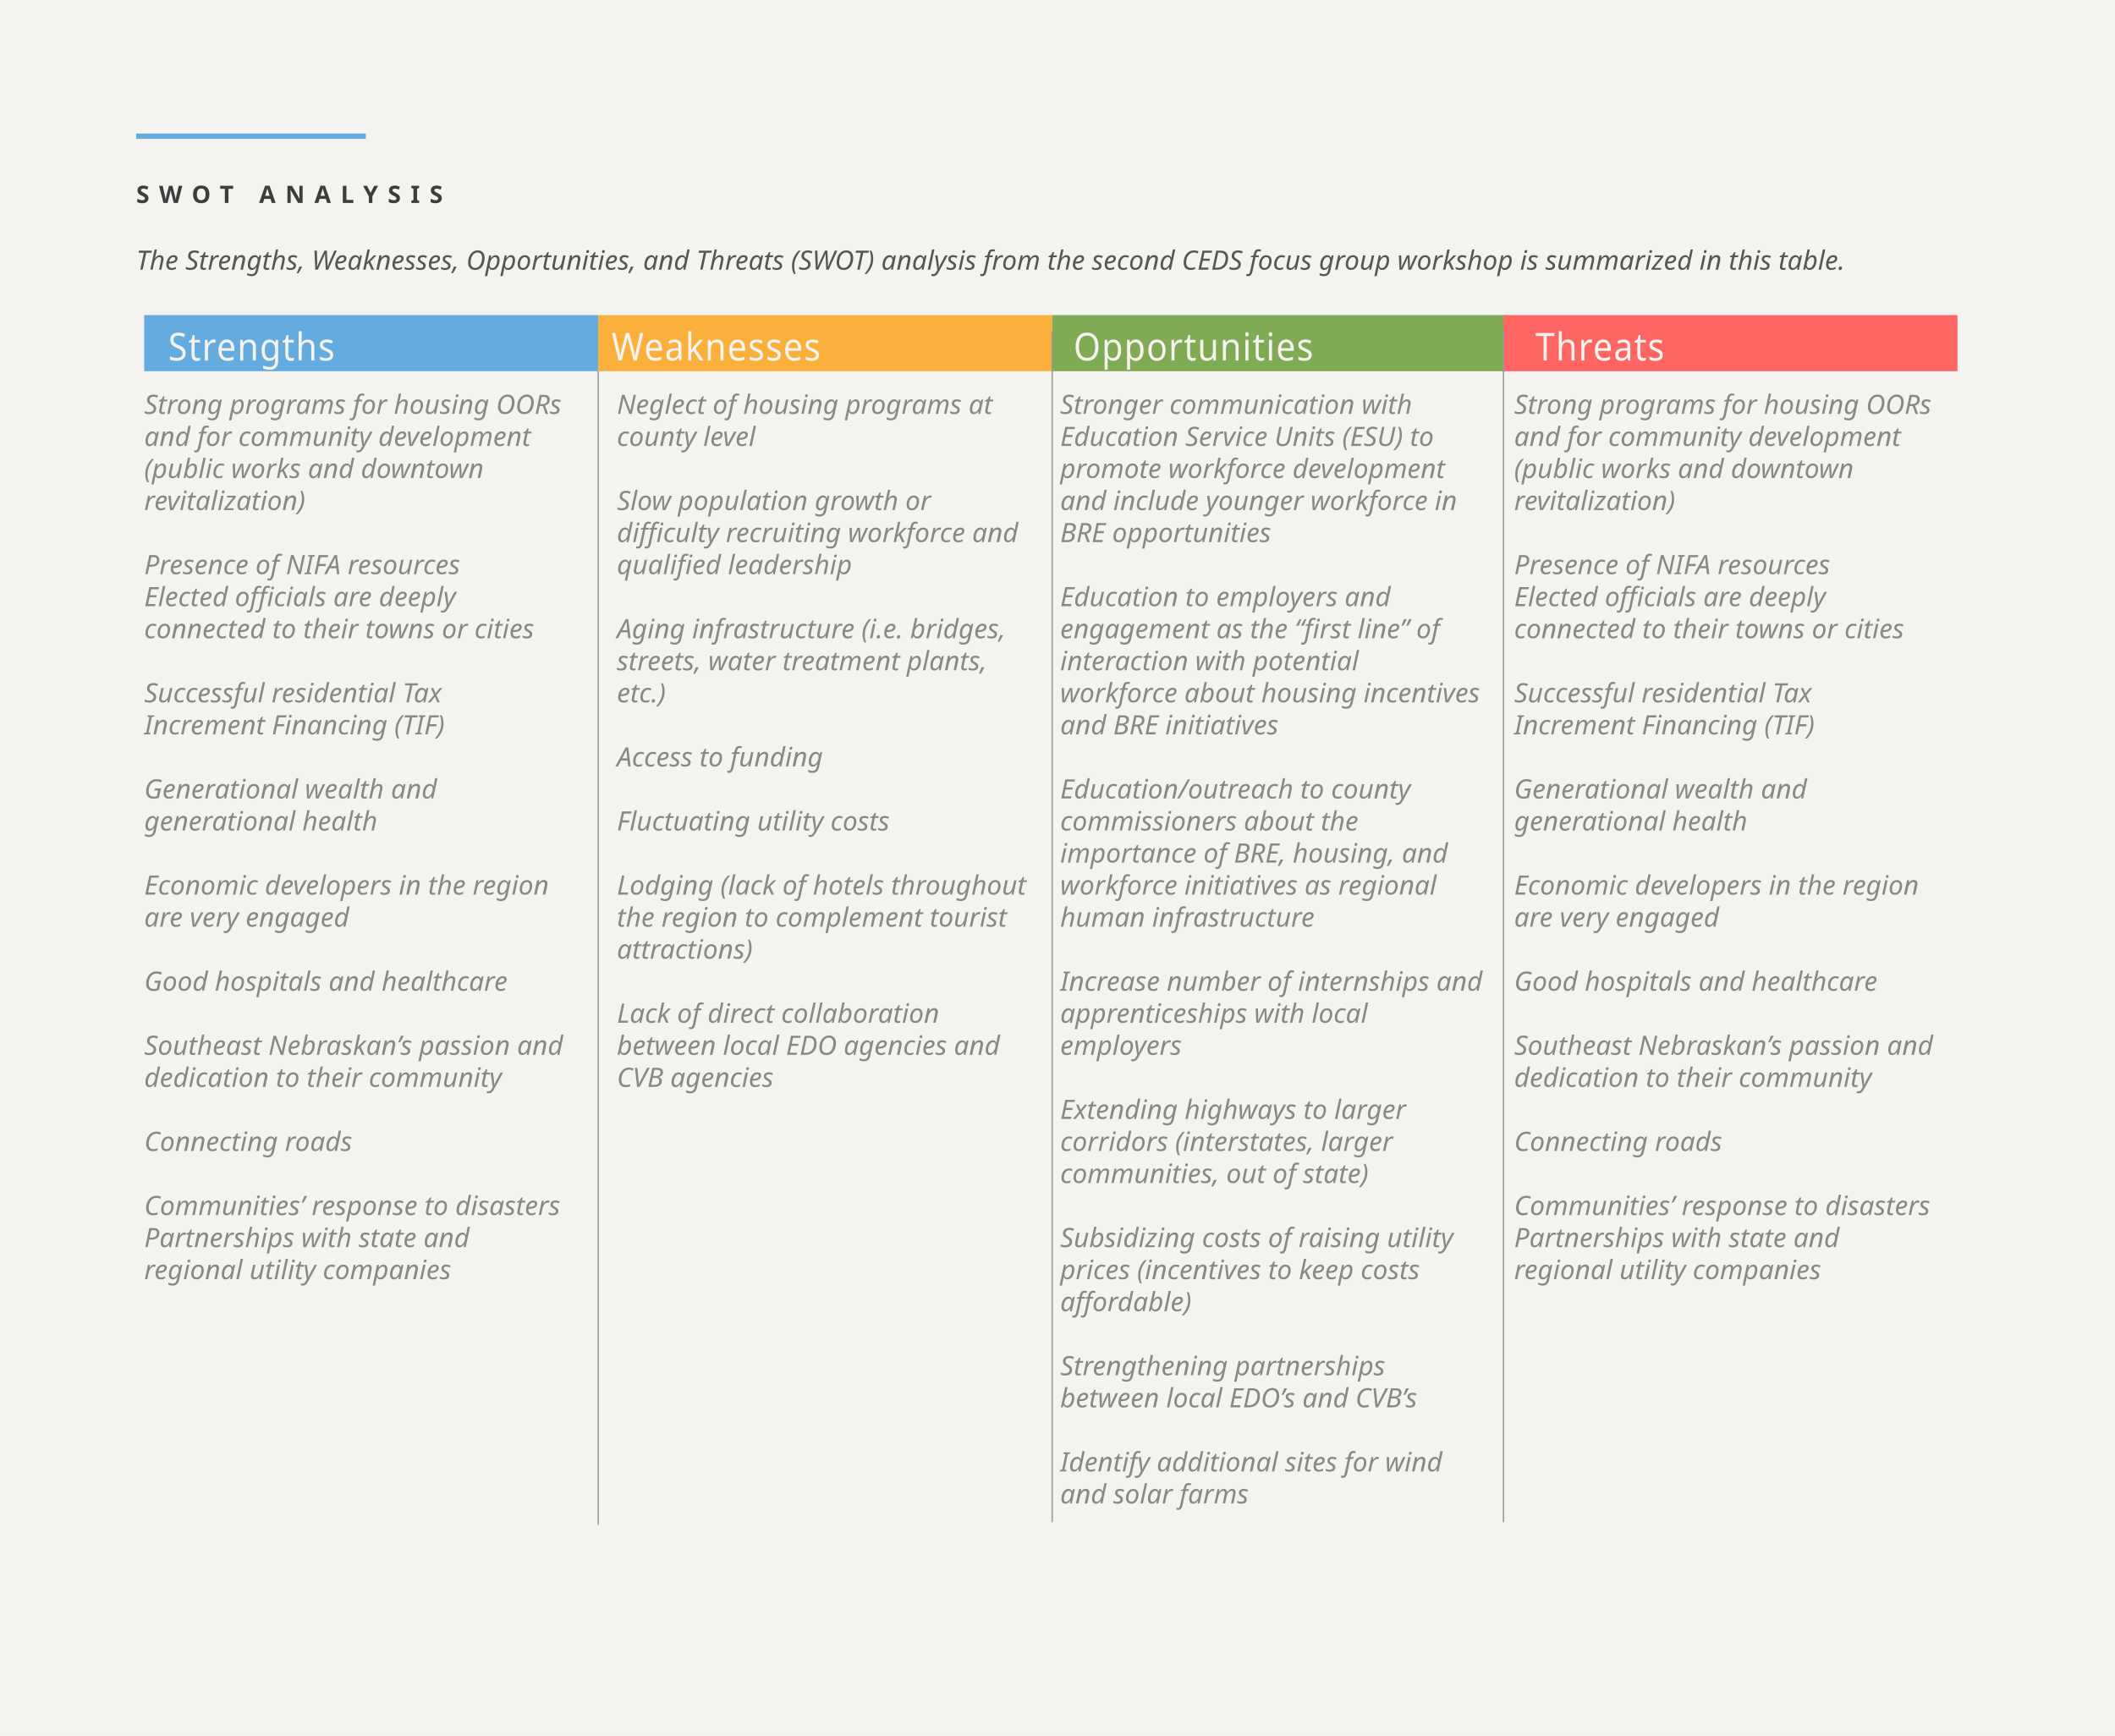
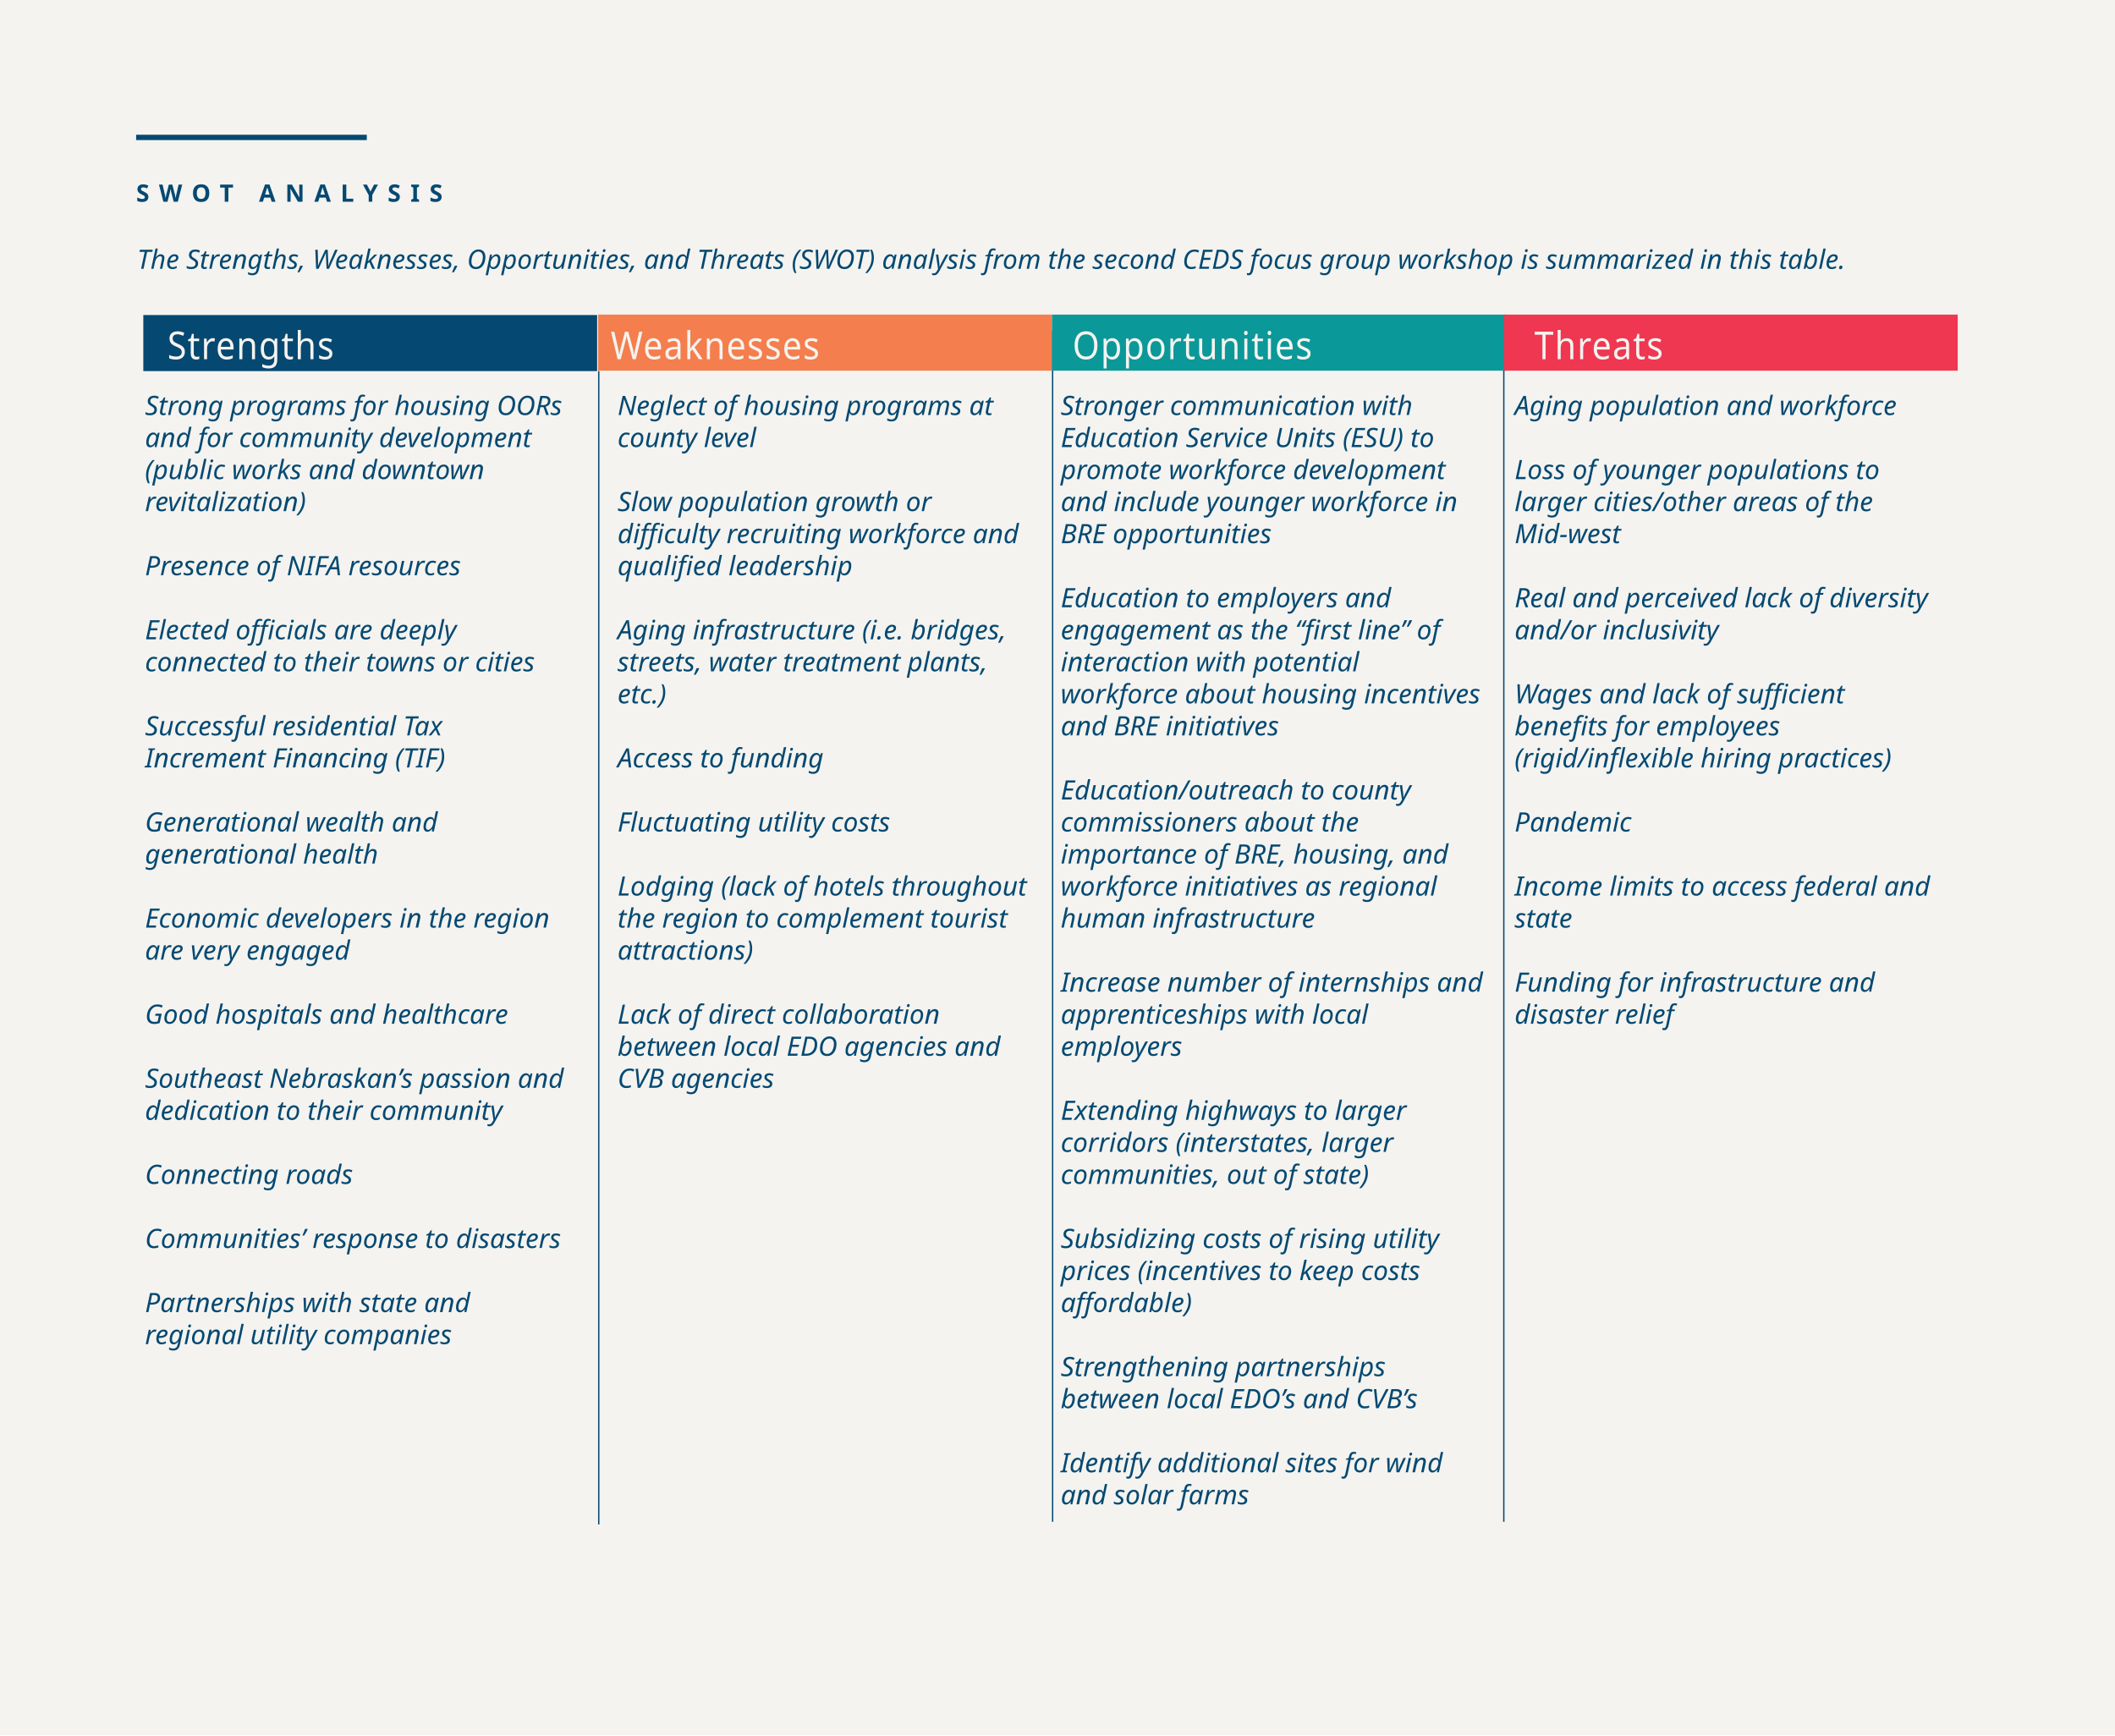
- <svg xmlns="http://www.w3.org/2000/svg" id="Layer_1" data-name="Layer 1" width="792" height="650" viewBox="0 0 792 650">
+ <svg xmlns="http://www.w3.org/2000/svg" id="Layer_1" data-name="Layer 1" viewBox="0 0 792.2 650">
  <defs>
-     <style>
-       .cls-1, .cls-8 {
-         fill: #f4f3ef;
-       }
- 
-       .cls-2, .cls-5 {
-         font-size: 10px;
-         font-family: Lora-Italic, Lora;
-         font-style: italic;
-       }
- 
-       .cls-2 {
-         fill: #888;
-       }
- 
-       .cls-3 {
-         font-size: 9px;
-         fill: #3d3d3d;
-         font-family: Montserrat-Bold, Montserrat;
-         font-weight: 700;
-         letter-spacing: 0.4em;
-       }
- 
-       .cls-4, .cls-9 {
-         fill: none;
-       }
- 
-       .cls-4 {
-         stroke: #64acdf;
-         stroke-width: 2px;
-       }
- 
-       .cls-5 {
-         fill: #565656;
-       }
- 
-       .cls-6 {
-         fill: #64acdf;
-       }
- 
-       .cls-7 {
-         fill: #fbb03b;
-       }
- 
-       .cls-8 {
-         font-size: 13px;
-         font-family: Montserrat-Regular, Montserrat;
-         letter-spacing: 0.03em;
-       }
- 
-       .cls-9 {
-         stroke: #999;
-         stroke-miterlimit: 10;
-         stroke-width: 0.5px;
-       }
- 
-       .cls-10 {
-         fill: #80aa53;
-       }
- 
-       .cls-11 {
-         fill: #ff6562;
-       }
-     </style>
+     <style>.cls-1,.cls-8{fill:#f4f3ef;}.cls-2,.cls-5{fill:none;stroke:#054972;}.cls-2{stroke-miterlimit:10;stroke-width:0.5px;}.cls-3{font-size:10px;font-family:Lora-Italic, Lora;font-style:italic;}.cls-3,.cls-4,.cls-6{fill:#054972;}.cls-4{font-size:9px;font-family:Montserrat-Bold, Montserrat;font-weight:700;letter-spacing:0.4em;}.cls-5{stroke-width:2px;}.cls-7{fill:#f47e4d;}.cls-8{font-size:13px;font-family:Montserrat-Regular, Montserrat;letter-spacing:0.03em;}.cls-9{fill:#0b9899;}.cls-10{fill:#ef3751;}</style>
  </defs>
-   <rect class="cls-1" width="792" height="650" />
-   <text class="cls-2" transform="translate(54 155)">Strong programs for housing OORs <tspan x="0" y="12">and for community development </tspan>
+   <rect class="cls-1" width="792.2" height="650" />
+   <line class="cls-2" x1="224.27" y1="139" x2="224.27" y2="571" />
+   <line class="cls-2" x1="563.27" y1="124" x2="563.27" y2="570" />
+   <line class="cls-2" x1="394.27" y1="124" x2="394.27" y2="570" />
+   <text class="cls-3" transform="translate(54.3 155.45)">Strong programs for housing OORs <tspan x="0" y="12">and for community development </tspan>
    <tspan x="0" y="24">(public works and downtown </tspan>
    <tspan x="0" y="36">revitalization)</tspan>
    <tspan x="0" y="60">Presence of NIFA resources </tspan>
-     <tspan x="0" y="72">Elected officials are deeply </tspan>
-     <tspan x="0" y="84">connected to their towns or cities</tspan>
-     <tspan x="0" y="108">Successful residential Tax </tspan>
-     <tspan x="0" y="120">Increment Financing (TIF)</tspan>
-     <tspan x="0" y="144">Generational wealth and </tspan>
-     <tspan x="0" y="156">generational health</tspan>
-     <tspan x="0" y="180">Economic developers in the region </tspan>
-     <tspan x="0" y="192">are very engaged</tspan>
-     <tspan x="0" y="216">Good hospitals and healthcare</tspan>
-     <tspan x="0" y="240">Southeast Nebraskan’s passion and </tspan>
-     <tspan x="0" y="252">dedication to their community</tspan>
-     <tspan x="0" y="276">Connecting roads</tspan>
-     <tspan x="0" y="300">Communities’ response to disasters</tspan>
-     <tspan x="0" y="312">Partnerships with state and </tspan>
-     <tspan x="0" y="324">regional utility companies</tspan>
+     <tspan x="0" y="84">Elected officials are deeply </tspan>
+     <tspan x="0" y="96">connected to their towns or cities</tspan>
+     <tspan x="0" y="120">Successful residential Tax </tspan>
+     <tspan x="0" y="132">Increment Financing (TIF)</tspan>
+     <tspan x="0" y="156">Generational wealth and </tspan>
+     <tspan x="0" y="168">generational health</tspan>
+     <tspan x="0" y="192">Economic developers in the region </tspan>
+     <tspan x="0" y="204">are very engaged</tspan>
+     <tspan x="0" y="228">Good hospitals and healthcare</tspan>
+     <tspan x="0" y="252">Southeast Nebraskan’s passion and </tspan>
+     <tspan x="0" y="264">dedication to their community</tspan>
+     <tspan x="0" y="288">Connecting roads</tspan>
+     <tspan x="0" y="312">Communities’ response to disasters</tspan>
+     <tspan x="0" y="336">Partnerships with state and </tspan>
+     <tspan x="0" y="348">regional utility companies</tspan>
  </text>
-   <text class="cls-2" transform="translate(231 155)">Neglect of housing programs at <tspan x="0" y="12">county level</tspan>
+   <text class="cls-3" transform="translate(231.3 155.45)">Neglect of housing programs at <tspan x="0" y="12">county level</tspan>
    <tspan x="0" y="36">Slow population growth or </tspan>
    <tspan x="0" y="48">difficulty recruiting workforce and </tspan>
    <tspan x="0" y="60">qualified leadership</tspan>
    <tspan x="0" y="84">Aging infrastructure (i.e. bridges, </tspan>
    <tspan x="0" y="96">streets, water treatment plants, </tspan>
    <tspan x="0" y="108">etc.)</tspan>
    <tspan x="0" y="132">Access to funding</tspan>
    <tspan x="0" y="156">Fluctuating utility costs</tspan>
    <tspan x="0" y="180">Lodging (lack of hotels throughout </tspan>
    <tspan x="0" y="192">the region to complement tourist </tspan>
    <tspan x="0" y="204">attractions)</tspan>
    <tspan x="0" y="228">Lack of direct collaboration </tspan>
    <tspan x="0" y="240">between local EDO agencies and </tspan>
    <tspan x="0" y="252">CVB agencies</tspan>
  </text>
-   <text class="cls-2" transform="translate(397 155)">Stronger communication with <tspan x="0" y="12">Education Service Units (ESU) to </tspan>
+   <text class="cls-3" transform="translate(397.3 155.45)">Stronger communication with <tspan x="0" y="12">Education Service Units (ESU) to </tspan>
    <tspan x="0" y="24">promote workforce development </tspan>
    <tspan x="0" y="36">and include younger workforce in </tspan>
    <tspan x="0" y="48">BRE opportunities</tspan>
    <tspan x="0" y="72">Education to employers and </tspan>
    <tspan x="0" y="84">engagement as the “first line” of </tspan>
    <tspan x="0" y="96">interaction with potential </tspan>
    <tspan x="0" y="108">workforce about housing incentives </tspan>
    <tspan x="0" y="120">and BRE initiatives</tspan>
    <tspan x="0" y="144">Education/outreach to county </tspan>
    <tspan x="0" y="156">commissioners about the </tspan>
    <tspan x="0" y="168">importance of BRE, housing, and </tspan>
    <tspan x="0" y="180">workforce initiatives as regional </tspan>
    <tspan x="0" y="192">human infrastructure</tspan>
    <tspan x="0" y="216">Increase number of internships and </tspan>
    <tspan x="0" y="228">apprenticeships with local </tspan>
    <tspan x="0" y="240">employers</tspan>
    <tspan x="0" y="264">Extending highways to larger </tspan>
    <tspan x="0" y="276">corridors (interstates, larger </tspan>
    <tspan x="0" y="288">communities, out of state)</tspan>
-     <tspan x="0" y="312">Subsidizing costs of raising utility </tspan>
+     <tspan x="0" y="312">Subsidizing costs of rising utility </tspan>
    <tspan x="0" y="324">prices (incentives to keep costs </tspan>
    <tspan x="0" y="336">affordable)</tspan>
    <tspan x="0" y="360">Strengthening partnerships </tspan>
    <tspan x="0" y="372">between local EDO’s and CVB’s </tspan>
    <tspan x="0" y="396">Identify additional sites for wind </tspan>
    <tspan x="0" y="408">and solar farms</tspan>
  </text>
-   <text class="cls-2" transform="translate(567 155)">Strong programs for housing OORs <tspan x="0" y="12">and for community development </tspan>
-     <tspan x="0" y="24">(public works and downtown </tspan>
-     <tspan x="0" y="36">revitalization)</tspan>
-     <tspan x="0" y="60">Presence of NIFA resources </tspan>
-     <tspan x="0" y="72">Elected officials are deeply </tspan>
-     <tspan x="0" y="84">connected to their towns or cities</tspan>
-     <tspan x="0" y="108">Successful residential Tax </tspan>
-     <tspan x="0" y="120">Increment Financing (TIF)</tspan>
-     <tspan x="0" y="144">Generational wealth and </tspan>
-     <tspan x="0" y="156">generational health</tspan>
-     <tspan x="0" y="180">Economic developers in the region </tspan>
-     <tspan x="0" y="192">are very engaged</tspan>
-     <tspan x="0" y="216">Good hospitals and healthcare</tspan>
-     <tspan x="0" y="240">Southeast Nebraskan’s passion and </tspan>
-     <tspan x="0" y="252">dedication to their community</tspan>
-     <tspan x="0" y="276">Connecting roads</tspan>
-     <tspan x="0" y="300">Communities’ response to disasters</tspan>
-     <tspan x="0" y="312">Partnerships with state and </tspan>
-     <tspan x="0" y="324">regional utility companies</tspan>
+   <text class="cls-3" transform="translate(567.3 155.45)">Aging population and workforce<tspan x="0" y="24">Loss of younger populations to </tspan>
+     <tspan x="0" y="36">larger cities/other areas of the </tspan>
+     <tspan x="0" y="48">Mid-west</tspan>
+     <tspan x="0" y="72">Real and perceived lack of diversity </tspan>
+     <tspan x="0" y="84">and/or inclusivity</tspan>
+     <tspan x="0" y="108">Wages and lack of sufficient </tspan>
+     <tspan x="0" y="120">benefits for employees </tspan>
+     <tspan x="0" y="132">(rigid/inflexible hiring practices)</tspan>
+     <tspan x="0" y="156">Pandemic</tspan>
+     <tspan x="0" y="180">Income limits to access federal and </tspan>
+     <tspan x="0" y="192">state</tspan>
+     <tspan x="0" y="216">Funding for infrastructure and </tspan>
+     <tspan x="0" y="228">disaster relief</tspan>
  </text>
-   <text class="cls-3" transform="translate(51 76)">SWOT ANALYSIS</text>
-   <line class="cls-4" x1="51" y1="51" x2="137" y2="51" />
-   <text class="cls-5" transform="translate(51 101)">The Strengths, Weaknesses, Opportunities, and Threats (SWOT) analysis from the second CEDS focus group workshop is summarized in this table.</text>
-   <rect class="cls-6" x="54" y="118" width="170" height="21" />
-   <rect class="cls-7" x="224" y="118" width="170" height="21" />
-   <text class="cls-8" transform="translate(229 135) scale(1 1.11)">Weaknesses </text>
-   <text class="cls-8" transform="translate(63 135) scale(1 1.11)">Strengths</text>
-   <line class="cls-9" x1="224" y1="139" x2="224" y2="571" />
-   <rect class="cls-10" x="394" y="118" width="170" height="21" />
-   <rect class="cls-11" x="563" y="118" width="170" height="21" />
-   <line class="cls-9" x1="563" y1="124" x2="563" y2="570" />
-   <line class="cls-9" x1="394" y1="124" x2="394" y2="570" />
-   <text class="cls-8" transform="translate(402 135) scale(1 1.11)">Opportunities</text>
-   <text class="cls-8" transform="translate(575 135) scale(1 1.11)">Threats</text>
+   <text class="cls-4" transform="translate(50.99 75.56)">SWOT ANALYSIS</text>
+   <line class="cls-5" x1="50.99" y1="51.47" x2="137.39" y2="51.47" />
+   <text class="cls-3" transform="translate(51.34 100.69)">The Strengths, Weaknesses, Opportunities, and Threats (SWOT) analysis from the second CEDS focus group workshop is summarized in this table.</text>
+   <rect class="cls-6" x="53.68" y="118" width="169.98" height="21" />
+   <rect class="cls-7" x="224.05" y="117.84" width="169.98" height="21" />
+   <text class="cls-8" transform="translate(228.71 134.54) scale(1 1.11)">Weaknesses </text>
+   <text class="cls-8" transform="translate(62.71 134.54) scale(1 1.11)">Strengths</text>
+   <rect class="cls-9" x="394.03" y="117.84" width="169.98" height="21" />
+   <rect class="cls-10" x="563.31" y="117.84" width="169.98" height="21" />
+   <text class="cls-8" transform="translate(401.71 134.54) scale(1 1.11)">Opportunities</text>
+   <text class="cls-8" transform="translate(574.71 134.54) scale(1 1.11)">Threats</text>
</svg>
